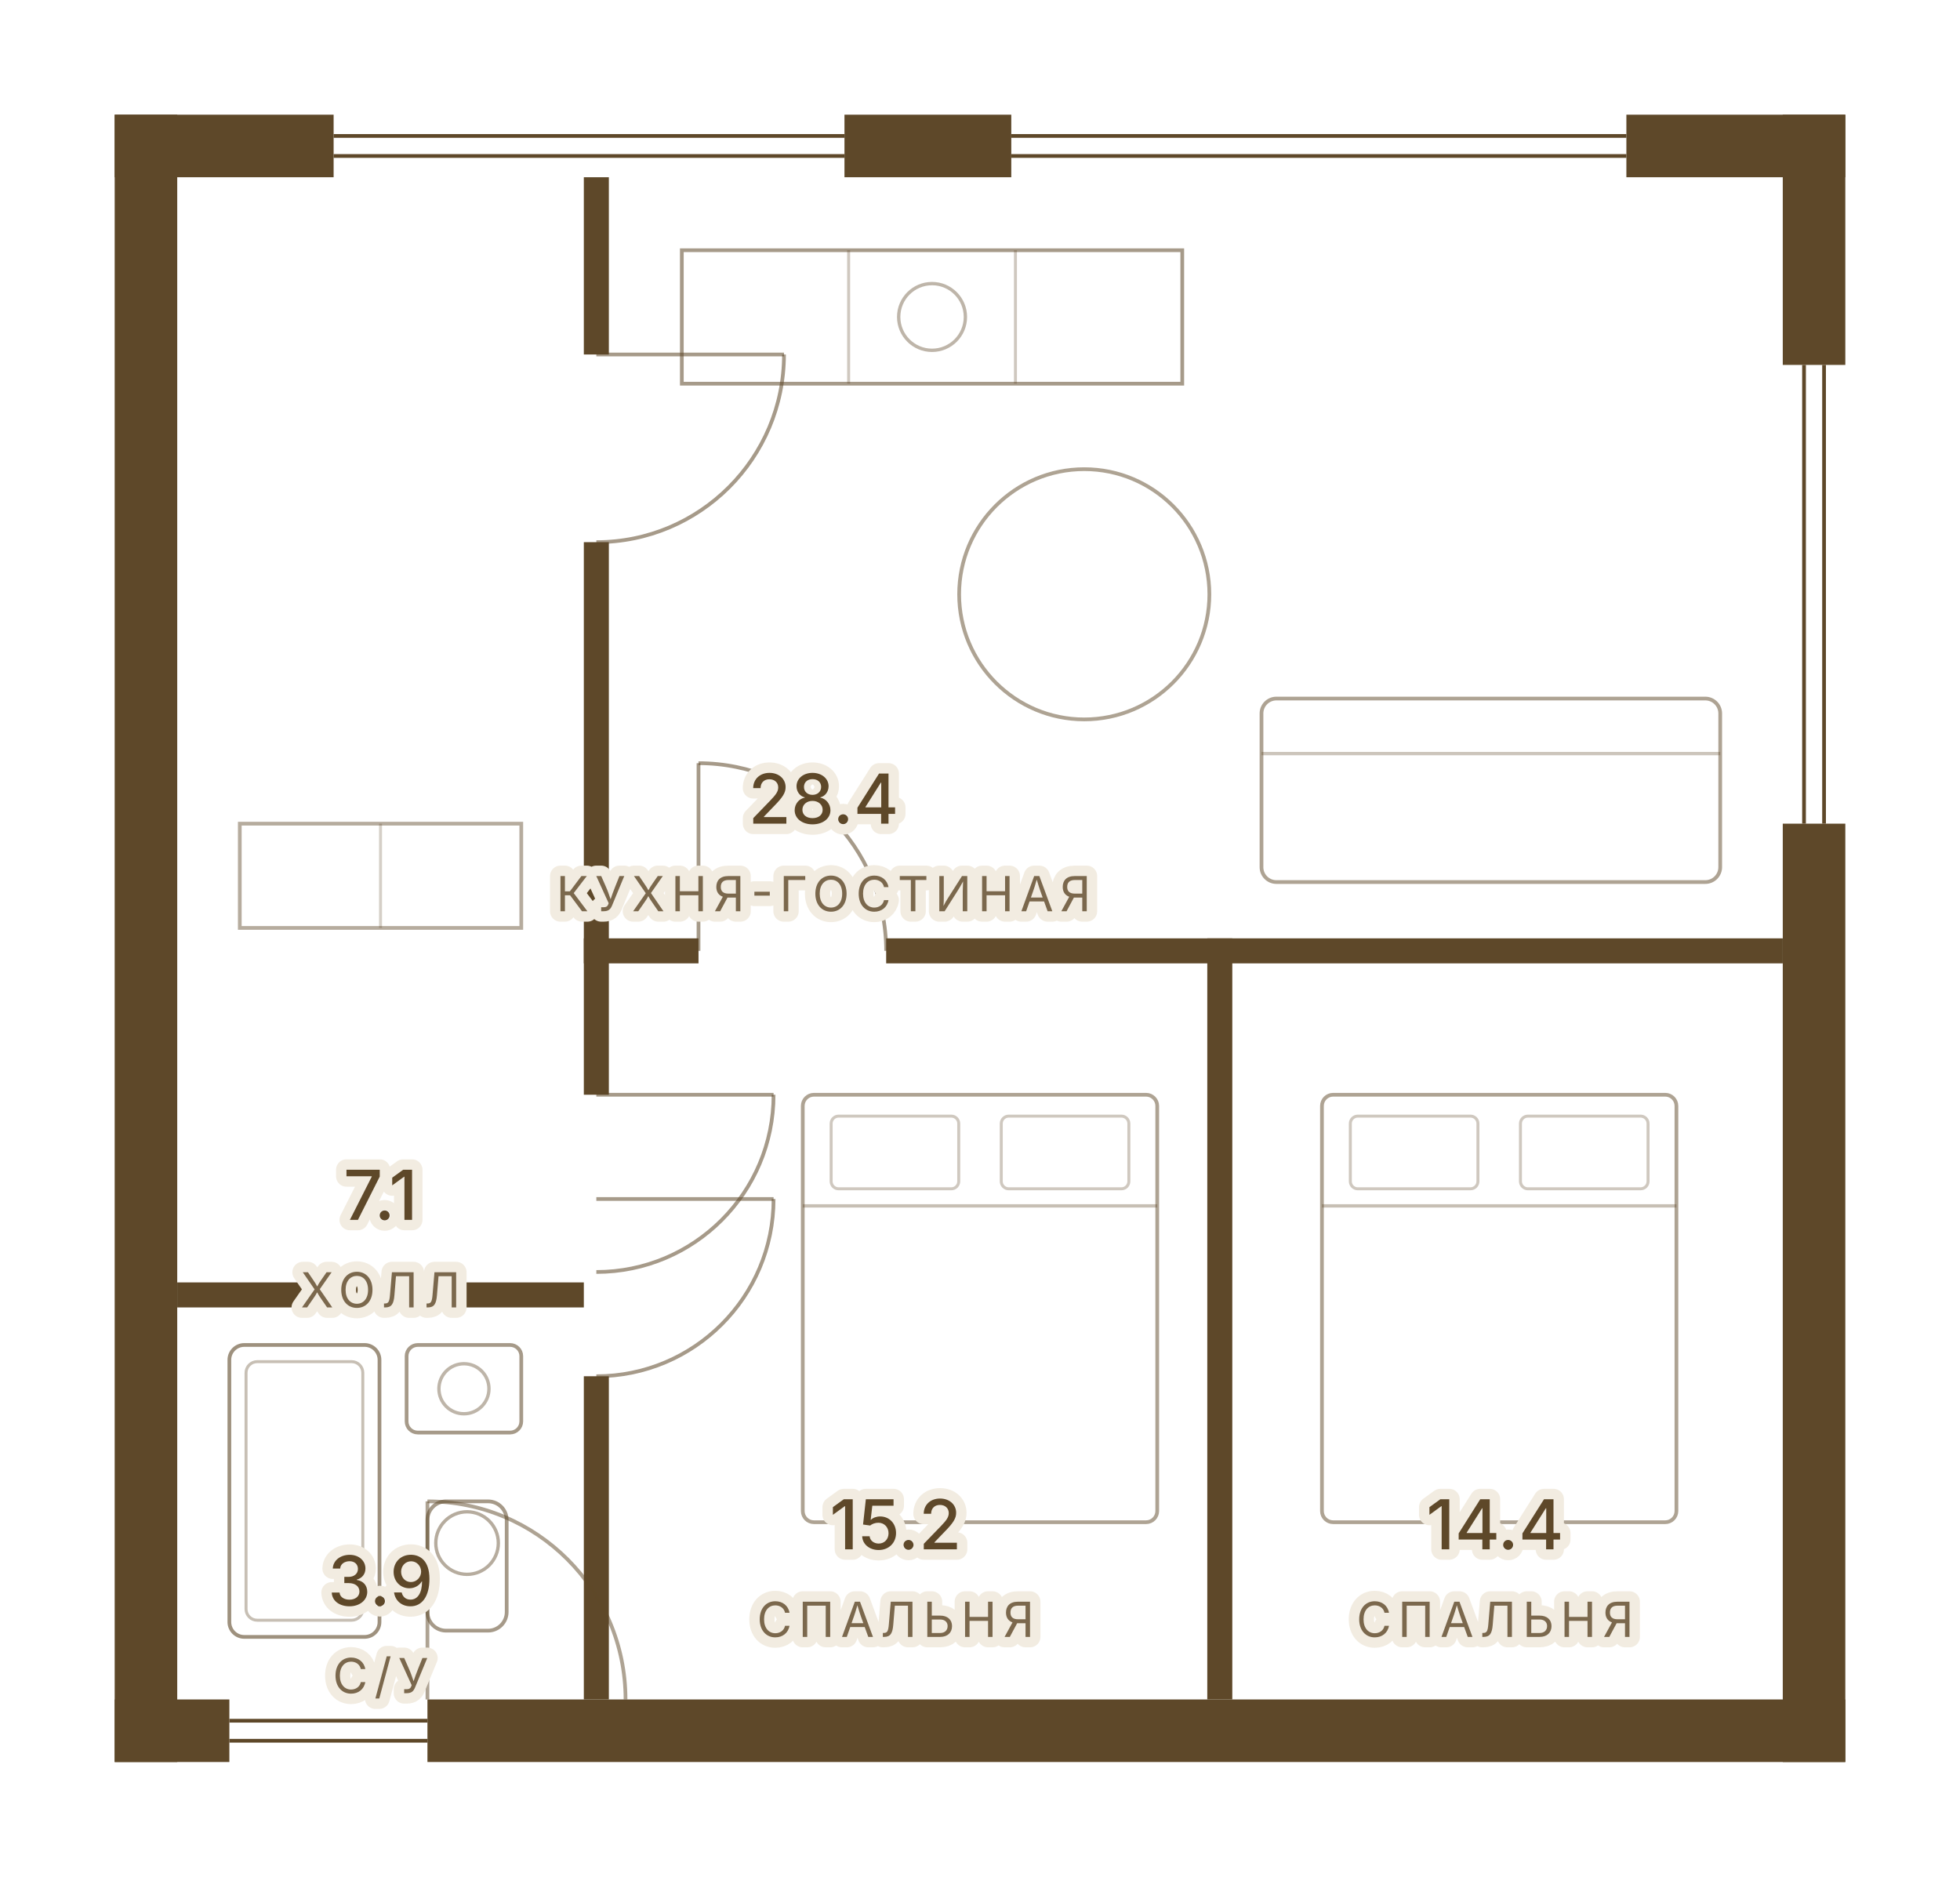
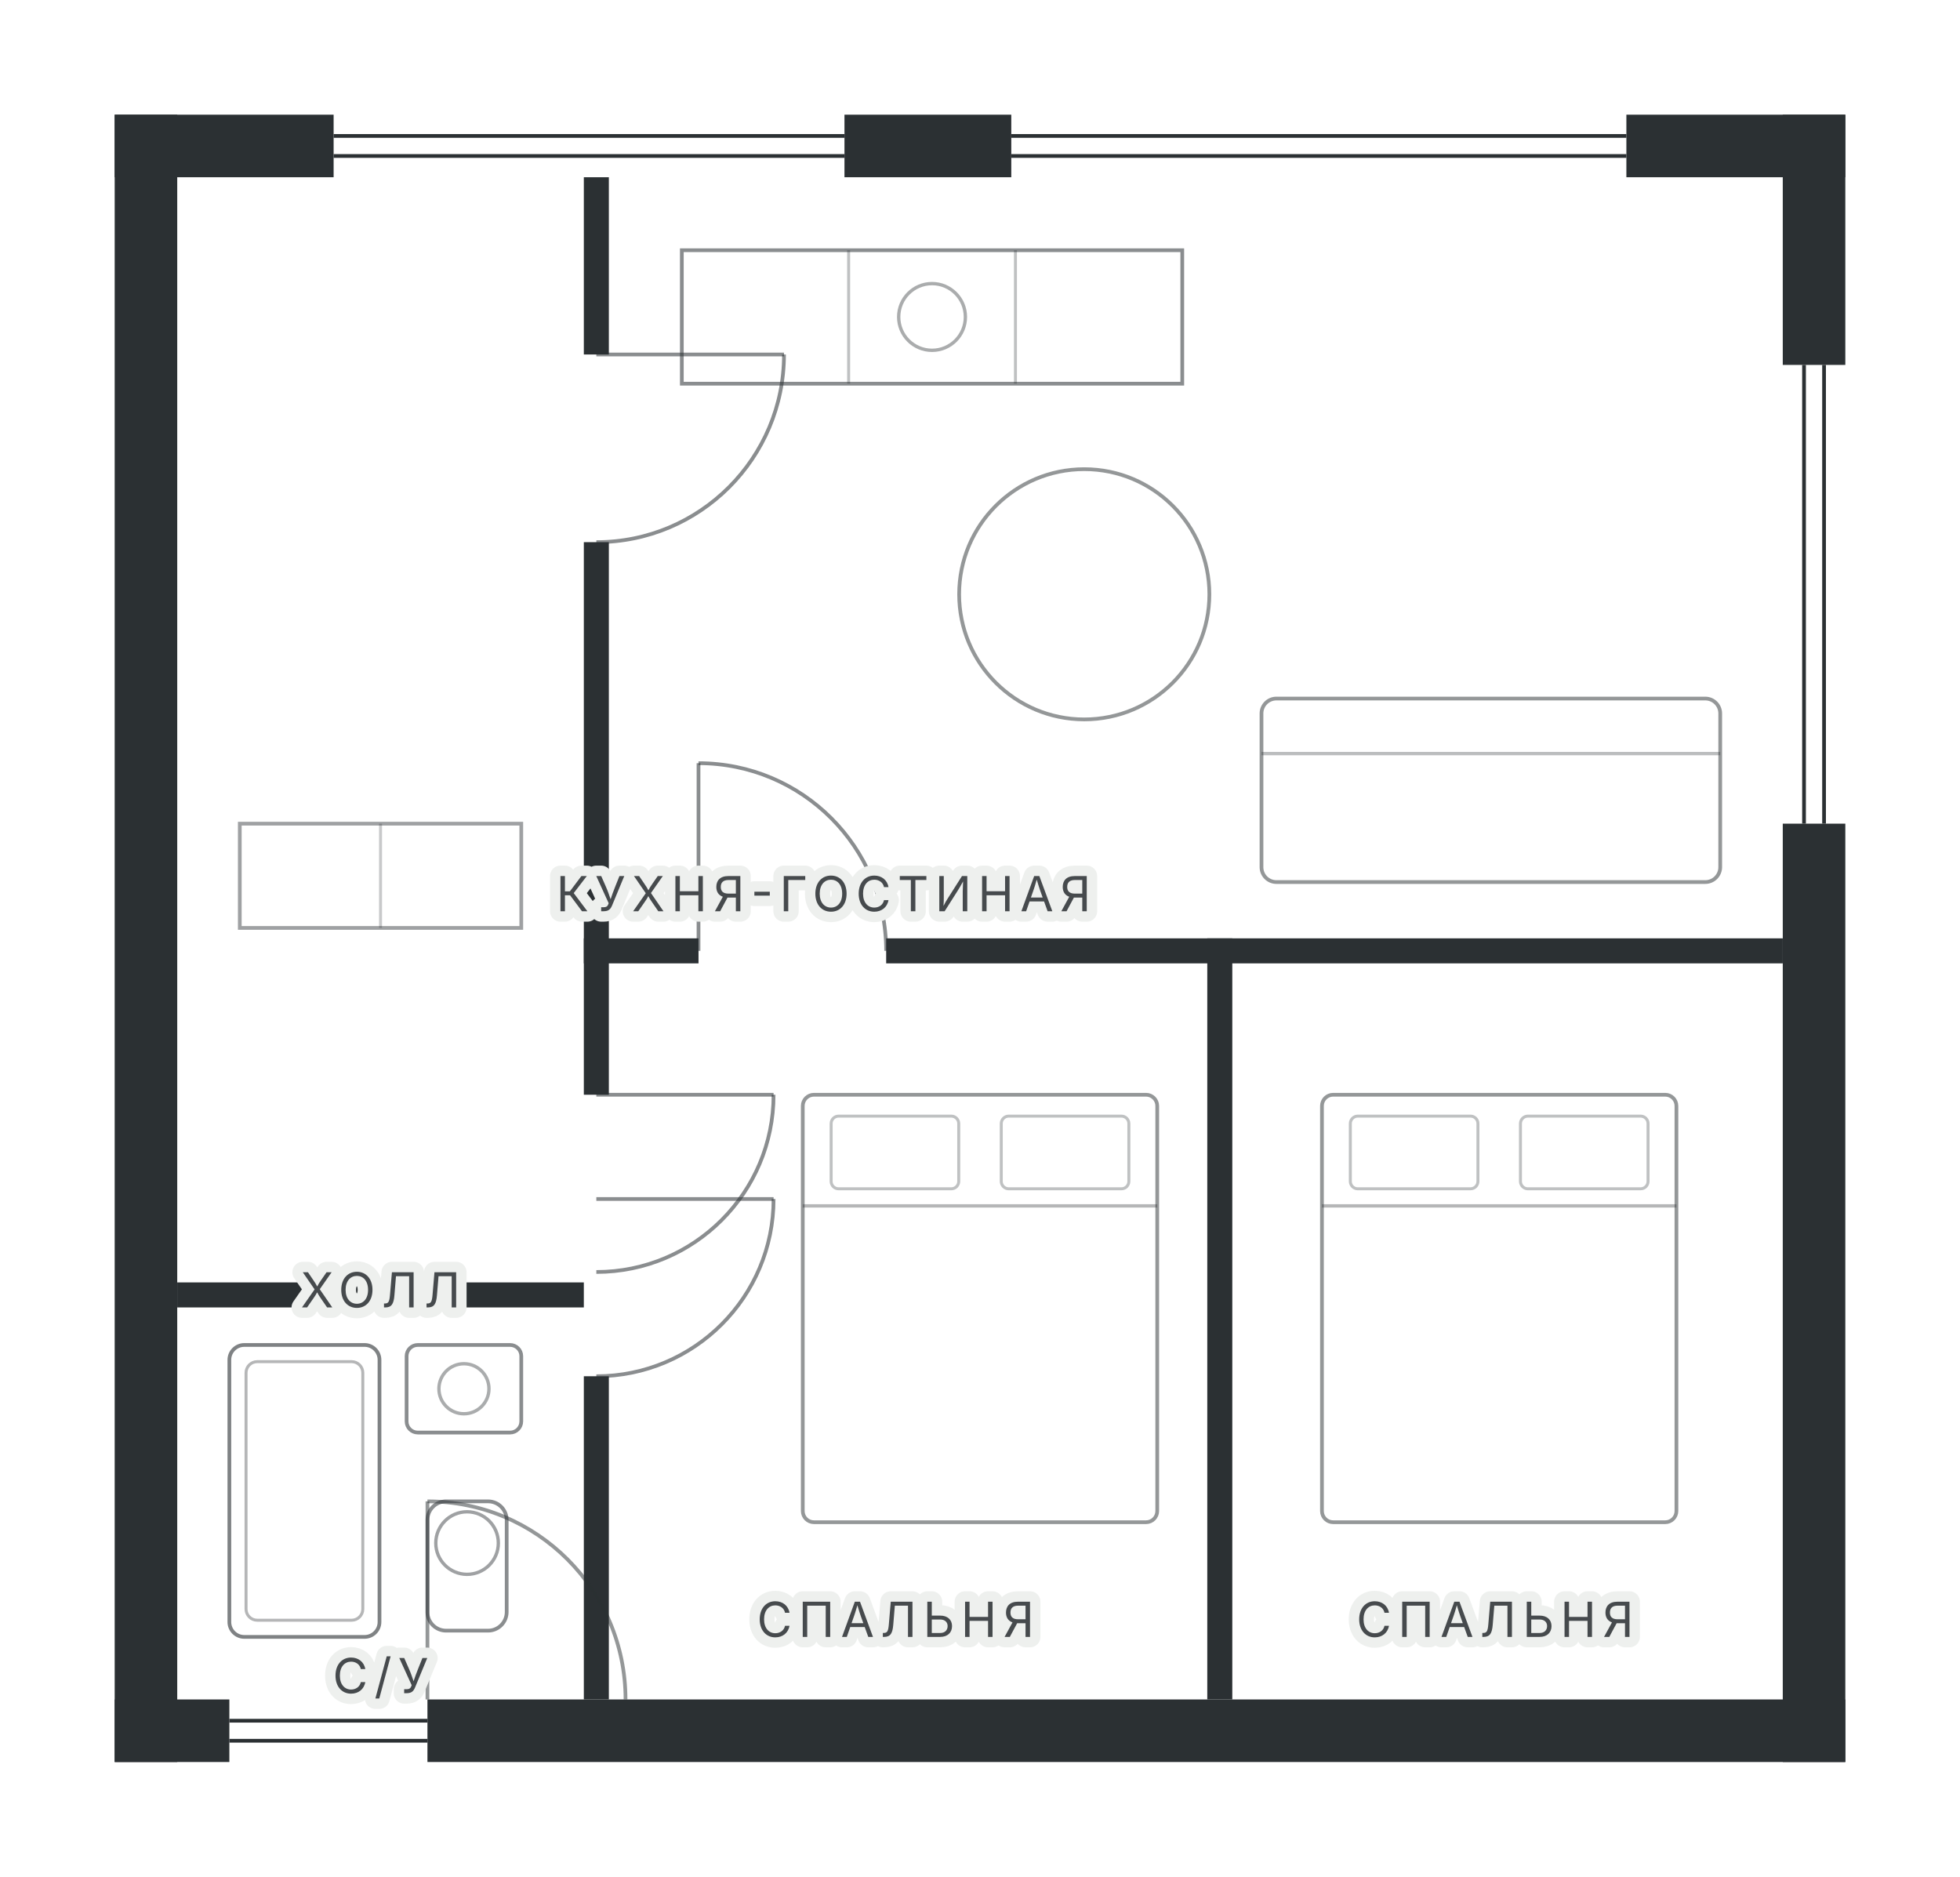
<svg xmlns="http://www.w3.org/2000/svg" viewBox="0 0 526.4 504.0" width="526.4" height="504.0" role="img" aria-label="Планировка">
  <g transform="translate(30.8,30.8)">
-     <rect x="0.0" y="0.0" width="58.8" height="16.8" fill="#5E4829" />
-     <rect x="196.0" y="0.0" width="44.8" height="16.8" fill="#5E4829" />
-     <rect x="406.0" y="0.0" width="58.8" height="16.8" fill="#5E4829" />
-     <rect x="0.0" y="425.6" width="30.8" height="16.8" fill="#5E4829" />
-     <rect x="84.0" y="425.6" width="380.8" height="16.8" fill="#5E4829" />
-     <rect x="0.0" y="0.0" width="16.8" height="442.4" fill="#5E4829" />
-     <rect x="448.0" y="0.0" width="16.8" height="67.2" fill="#5E4829" />
-     <rect x="448.0" y="190.4" width="16.8" height="252.0" fill="#5E4829" />
-     <line x1="58.8" y1="5.71" x2="196.0" y2="5.71" stroke="#5E4829" stroke-width="1" stroke-opacity="1.0" />
-     <line x1="58.8" y1="11.09" x2="196.0" y2="11.09" stroke="#5E4829" stroke-width="1" stroke-opacity="1.0" />
-     <line x1="240.8" y1="5.71" x2="406.0" y2="5.71" stroke="#5E4829" stroke-width="1" stroke-opacity="1.0" />
-     <line x1="240.8" y1="11.09" x2="406.0" y2="11.09" stroke="#5E4829" stroke-width="1" stroke-opacity="1.0" />
-     <line x1="453.71" y1="67.2" x2="453.71" y2="190.4" stroke="#5E4829" stroke-width="1" stroke-opacity="1.0" />
-     <line x1="459.09" y1="67.2" x2="459.09" y2="190.4" stroke="#5E4829" stroke-width="1" stroke-opacity="1.0" />
-     <line x1="30.8" y1="431.31" x2="84.0" y2="431.31" stroke="#5E4829" stroke-width="1" stroke-opacity="1.0" />
-     <line x1="30.8" y1="436.69" x2="84.0" y2="436.69" stroke="#5E4829" stroke-width="1" stroke-opacity="1.0" />
-     <rect x="126.0" y="16.8" width="6.72" height="47.6" fill="#5E4829" />
-     <rect x="126.0" y="114.8" width="6.72" height="148.4" fill="#5E4829" />
-     <rect x="126.0" y="338.8" width="6.72" height="86.8" fill="#5E4829" />
-     <path d="M179.76,64.4 A50.4,50.4 0 0 1 129.36,114.8" fill="none" stroke="#5E4829" stroke-width="1" stroke-opacity="0.55" />
-     <line x1="129.36" y1="64.4" x2="179.76" y2="64.4" stroke="#5E4829" stroke-width="1" stroke-opacity="0.55" />
-     <path d="M176.96,263.2 A47.6,47.6 0 0 1 129.36,310.8" fill="none" stroke="#5E4829" stroke-width="1" stroke-opacity="0.55" />
-     <line x1="129.36" y1="263.2" x2="176.96" y2="263.2" stroke="#5E4829" stroke-width="1" stroke-opacity="0.55" />
-     <path d="M176.96,291.2 A47.6,47.6 0 0 1 129.36,338.8" fill="none" stroke="#5E4829" stroke-width="1" stroke-opacity="0.55" />
-     <line x1="129.36" y1="291.2" x2="176.96" y2="291.2" stroke="#5E4829" stroke-width="1" stroke-opacity="0.55" />
-     <rect x="126.0" y="221.2" width="30.8" height="6.72" fill="#5E4829" />
-     <rect x="207.2" y="221.2" width="240.8" height="6.72" fill="#5E4829" />
-     <path d="M156.8,174.16 A50.4,50.4 0 0 1 207.2,224.56" fill="none" stroke="#5E4829" stroke-width="1" stroke-opacity="0.55" />
-     <line x1="156.8" y1="224.56" x2="156.8" y2="174.16" stroke="#5E4829" stroke-width="1" stroke-opacity="0.55" />
-     <rect x="16.8" y="313.6" width="109.2" height="6.72" fill="#5E4829" />
-     <rect x="293.44" y="221.2" width="6.72" height="204.4" fill="#5E4829" />
-     <path d="M84.0,372.4 A53.2,53.2 0 0 1 137.2,425.6" fill="none" stroke="#5E4829" stroke-width="1" stroke-opacity="0.5" />
-     <line x1="84.0" y1="425.6" x2="84.0" y2="372.4" stroke="#5E4829" stroke-width="1" stroke-opacity="0.5" />
-     <rect x="152.32" y="36.4" width="134.4" height="35.84" rx="0" fill="none" stroke="#5E4829" stroke-width="1" stroke-opacity="0.55" />
-     <line x1="197.12" y1="36.4" x2="197.12" y2="72.24" stroke="#5E4829" stroke-width="0.8" stroke-opacity="0.3" />
-     <line x1="241.92" y1="36.4" x2="241.92" y2="72.24" stroke="#5E4829" stroke-width="0.8" stroke-opacity="0.3" />
-     <circle cx="219.52" cy="54.32" r="8.96" fill="none" stroke="#5E4829" stroke-width="0.9" stroke-opacity="0.4" />
-     <circle cx="260.4" cy="128.8" r="33.6" fill="none" stroke="#5E4829" stroke-width="1" stroke-opacity="0.5" />
-     <rect x="308.0" y="156.8" width="123.2" height="49.28" rx="4" fill="none" stroke="#5E4829" stroke-width="1" stroke-opacity="0.5" />
-     <line x1="308.0" y1="171.58" x2="431.2" y2="171.58" stroke="#5E4829" stroke-width="0.9" stroke-opacity="0.32" />
-     <rect x="184.8" y="263.2" width="95.2" height="114.8" rx="3" fill="none" stroke="#5E4829" stroke-width="1" stroke-opacity="0.5" />
-     <line x1="184.8" y1="293.05" x2="280.0" y2="293.05" stroke="#5E4829" stroke-width="0.9" stroke-opacity="0.35" />
-     <rect x="192.42" y="268.94" width="34.27" height="19.52" rx="2" fill="none" stroke="#5E4829" stroke-width="0.8" stroke-opacity="0.3" />
-     <rect x="238.11" y="268.94" width="34.27" height="19.52" rx="2" fill="none" stroke="#5E4829" stroke-width="0.8" stroke-opacity="0.3" />
-     <rect x="324.24" y="263.2" width="95.2" height="114.8" rx="3" fill="none" stroke="#5E4829" stroke-width="1" stroke-opacity="0.5" />
-     <line x1="324.24" y1="293.05" x2="419.44" y2="293.05" stroke="#5E4829" stroke-width="0.9" stroke-opacity="0.35" />
-     <rect x="331.86" y="268.94" width="34.27" height="19.52" rx="2" fill="none" stroke="#5E4829" stroke-width="0.8" stroke-opacity="0.3" />
-     <rect x="377.55" y="268.94" width="34.27" height="19.52" rx="2" fill="none" stroke="#5E4829" stroke-width="0.8" stroke-opacity="0.3" />
-     <rect x="33.6" y="190.4" width="75.6" height="28.0" rx="0" fill="none" stroke="#5E4829" stroke-width="1" stroke-opacity="0.45" />
-     <line x1="71.4" y1="190.4" x2="71.4" y2="218.4" stroke="#5E4829" stroke-width="0.8" stroke-opacity="0.26" />
-     <rect x="30.8" y="330.4" width="40.32" height="78.4" rx="4" fill="none" stroke="#5E4829" stroke-width="1" stroke-opacity="0.6" />
-     <rect x="35.28" y="334.88" width="31.36" height="69.44" rx="3" fill="none" stroke="#5E4829" stroke-width="0.8" stroke-opacity="0.35" />
-     <rect x="84.0" y="372.4" width="21.28" height="34.72" rx="5" fill="none" stroke="#5E4829" stroke-width="1" stroke-opacity="0.55" />
-     <circle cx="94.64" cy="383.6" r="8.4" fill="none" stroke="#5E4829" stroke-width="0.9" stroke-opacity="0.45" />
-     <rect x="78.4" y="330.4" width="30.8" height="23.52" rx="3" fill="none" stroke="#5E4829" stroke-width="1" stroke-opacity="0.55" />
-     <circle cx="93.8" cy="342.16" r="6.72" fill="none" stroke="#5E4829" stroke-width="0.9" stroke-opacity="0.4" />
-     <text x="190.4" y="190.4" text-anchor="middle" stroke="#F2ECE1" stroke-width="5.6" paint-order="stroke" stroke-linejoin="round" font-family="Manrope,Inter,sans-serif" font-size="18.5" font-weight="500" fill="#5E4829" fill-opacity="1">28.4</text>
-     <text x="190.4" y="213.92" text-anchor="middle" stroke="#F2ECE1" stroke-width="5.6" paint-order="stroke" stroke-linejoin="round" font-family="Manrope,Inter,sans-serif" font-size="13" letter-spacing="1.7" fill="#5E4829" fill-opacity=".8">КУХНЯ-ГОСТИНАЯ</text>
-     <text x="209.72" y="385.28" text-anchor="middle" stroke="#F2ECE1" stroke-width="5.6" paint-order="stroke" stroke-linejoin="round" font-family="Manrope,Inter,sans-serif" font-size="18.5" font-weight="500" fill="#5E4829" fill-opacity="1">15.2</text>
-     <text x="209.72" y="408.8" text-anchor="middle" stroke="#F2ECE1" stroke-width="5.6" paint-order="stroke" stroke-linejoin="round" font-family="Manrope,Inter,sans-serif" font-size="13" letter-spacing="1.7" fill="#5E4829" fill-opacity=".8">СПАЛЬНЯ</text>
-     <text x="370.72" y="385.28" text-anchor="middle" stroke="#F2ECE1" stroke-width="5.6" paint-order="stroke" stroke-linejoin="round" font-family="Manrope,Inter,sans-serif" font-size="18.5" font-weight="500" fill="#5E4829" fill-opacity="1">14.4</text>
-     <text x="370.72" y="408.8" text-anchor="middle" stroke="#F2ECE1" stroke-width="5.6" paint-order="stroke" stroke-linejoin="round" font-family="Manrope,Inter,sans-serif" font-size="13" letter-spacing="1.7" fill="#5E4829" fill-opacity=".8">СПАЛЬНЯ</text>
-     <text x="71.4" y="296.8" text-anchor="middle" stroke="#F2ECE1" stroke-width="5.6" paint-order="stroke" stroke-linejoin="round" font-family="Manrope,Inter,sans-serif" font-size="18.5" font-weight="500" fill="#5E4829" fill-opacity="1">7.1</text>
-     <text x="71.4" y="320.32" text-anchor="middle" stroke="#F2ECE1" stroke-width="5.6" paint-order="stroke" stroke-linejoin="round" font-family="Manrope,Inter,sans-serif" font-size="13" letter-spacing="1.7" fill="#5E4829" fill-opacity=".8">ХОЛЛ</text>
-     <text x="71.4" y="400.4" text-anchor="middle" stroke="#F2ECE1" stroke-width="5.6" paint-order="stroke" stroke-linejoin="round" font-family="Manrope,Inter,sans-serif" font-size="18.5" font-weight="500" fill="#5E4829" fill-opacity="1">3.9</text>
-     <text x="71.4" y="423.92" text-anchor="middle" stroke="#F2ECE1" stroke-width="5.6" paint-order="stroke" stroke-linejoin="round" font-family="Manrope,Inter,sans-serif" font-size="13" letter-spacing="1.7" fill="#5E4829" fill-opacity=".8">С/У</text>
+     <rect x="0.0" y="0.0" width="58.8" height="16.8" fill="#2B3033" />
+     <rect x="196.0" y="0.0" width="44.8" height="16.8" fill="#2B3033" />
+     <rect x="406.0" y="0.0" width="58.8" height="16.8" fill="#2B3033" />
+     <rect x="0.0" y="425.6" width="30.8" height="16.8" fill="#2B3033" />
+     <rect x="84.0" y="425.6" width="380.8" height="16.8" fill="#2B3033" />
+     <rect x="0.0" y="0.0" width="16.8" height="442.4" fill="#2B3033" />
+     <rect x="448.0" y="0.0" width="16.8" height="67.2" fill="#2B3033" />
+     <rect x="448.0" y="190.4" width="16.8" height="252.0" fill="#2B3033" />
+     <line x1="58.8" y1="5.71" x2="196.0" y2="5.71" stroke="#2B3033" stroke-width="1" stroke-opacity="1.0" />
+     <line x1="58.8" y1="11.09" x2="196.0" y2="11.09" stroke="#2B3033" stroke-width="1" stroke-opacity="1.0" />
+     <line x1="240.8" y1="5.71" x2="406.0" y2="5.71" stroke="#2B3033" stroke-width="1" stroke-opacity="1.0" />
+     <line x1="240.8" y1="11.09" x2="406.0" y2="11.09" stroke="#2B3033" stroke-width="1" stroke-opacity="1.0" />
+     <line x1="453.71" y1="67.2" x2="453.71" y2="190.4" stroke="#2B3033" stroke-width="1" stroke-opacity="1.0" />
+     <line x1="459.09" y1="67.2" x2="459.09" y2="190.4" stroke="#2B3033" stroke-width="1" stroke-opacity="1.0" />
+     <line x1="30.8" y1="431.31" x2="84.0" y2="431.31" stroke="#2B3033" stroke-width="1" stroke-opacity="1.0" />
+     <line x1="30.8" y1="436.69" x2="84.0" y2="436.69" stroke="#2B3033" stroke-width="1" stroke-opacity="1.0" />
+     <rect x="126.0" y="16.8" width="6.72" height="47.6" fill="#2B3033" />
+     <rect x="126.0" y="114.8" width="6.72" height="148.4" fill="#2B3033" />
+     <rect x="126.0" y="338.8" width="6.72" height="86.8" fill="#2B3033" />
+     <path d="M179.76,64.4 A50.4,50.4 0 0 1 129.36,114.8" fill="none" stroke="#2B3033" stroke-width="1" stroke-opacity="0.55" />
+     <line x1="129.36" y1="64.4" x2="179.76" y2="64.4" stroke="#2B3033" stroke-width="1" stroke-opacity="0.55" />
+     <path d="M176.96,263.2 A47.6,47.6 0 0 1 129.36,310.8" fill="none" stroke="#2B3033" stroke-width="1" stroke-opacity="0.55" />
+     <line x1="129.36" y1="263.2" x2="176.96" y2="263.2" stroke="#2B3033" stroke-width="1" stroke-opacity="0.55" />
+     <path d="M176.96,291.2 A47.6,47.6 0 0 1 129.36,338.8" fill="none" stroke="#2B3033" stroke-width="1" stroke-opacity="0.55" />
+     <line x1="129.36" y1="291.2" x2="176.96" y2="291.2" stroke="#2B3033" stroke-width="1" stroke-opacity="0.55" />
+     <rect x="126.0" y="221.2" width="30.8" height="6.72" fill="#2B3033" />
+     <rect x="207.2" y="221.2" width="240.8" height="6.72" fill="#2B3033" />
+     <path d="M156.8,174.16 A50.4,50.4 0 0 1 207.2,224.56" fill="none" stroke="#2B3033" stroke-width="1" stroke-opacity="0.55" />
+     <line x1="156.8" y1="224.56" x2="156.8" y2="174.16" stroke="#2B3033" stroke-width="1" stroke-opacity="0.55" />
+     <rect x="16.8" y="313.6" width="109.2" height="6.72" fill="#2B3033" />
+     <rect x="293.44" y="221.2" width="6.72" height="204.4" fill="#2B3033" />
+     <path d="M84.0,372.4 A53.2,53.2 0 0 1 137.2,425.6" fill="none" stroke="#2B3033" stroke-width="1" stroke-opacity="0.5" />
+     <line x1="84.0" y1="425.6" x2="84.0" y2="372.4" stroke="#2B3033" stroke-width="1" stroke-opacity="0.5" />
+     <rect x="152.32" y="36.4" width="134.4" height="35.84" rx="0" fill="none" stroke="#2B3033" stroke-width="1" stroke-opacity="0.55" />
+     <line x1="197.12" y1="36.4" x2="197.12" y2="72.24" stroke="#2B3033" stroke-width="0.8" stroke-opacity="0.3" />
+     <line x1="241.92" y1="36.4" x2="241.92" y2="72.24" stroke="#2B3033" stroke-width="0.8" stroke-opacity="0.3" />
+     <circle cx="219.52" cy="54.32" r="8.96" fill="none" stroke="#2B3033" stroke-width="0.9" stroke-opacity="0.4" />
+     <circle cx="260.4" cy="128.8" r="33.6" fill="none" stroke="#2B3033" stroke-width="1" stroke-opacity="0.5" />
+     <rect x="308.0" y="156.8" width="123.2" height="49.28" rx="4" fill="none" stroke="#2B3033" stroke-width="1" stroke-opacity="0.5" />
+     <line x1="308.0" y1="171.58" x2="431.2" y2="171.58" stroke="#2B3033" stroke-width="0.9" stroke-opacity="0.32" />
+     <rect x="184.8" y="263.2" width="95.2" height="114.8" rx="3" fill="none" stroke="#2B3033" stroke-width="1" stroke-opacity="0.5" />
+     <line x1="184.8" y1="293.05" x2="280.0" y2="293.05" stroke="#2B3033" stroke-width="0.9" stroke-opacity="0.35" />
+     <rect x="192.42" y="268.94" width="34.27" height="19.52" rx="2" fill="none" stroke="#2B3033" stroke-width="0.8" stroke-opacity="0.3" />
+     <rect x="238.11" y="268.94" width="34.27" height="19.52" rx="2" fill="none" stroke="#2B3033" stroke-width="0.8" stroke-opacity="0.3" />
+     <rect x="324.24" y="263.2" width="95.2" height="114.8" rx="3" fill="none" stroke="#2B3033" stroke-width="1" stroke-opacity="0.5" />
+     <line x1="324.24" y1="293.05" x2="419.44" y2="293.05" stroke="#2B3033" stroke-width="0.9" stroke-opacity="0.35" />
+     <rect x="331.86" y="268.94" width="34.27" height="19.52" rx="2" fill="none" stroke="#2B3033" stroke-width="0.8" stroke-opacity="0.3" />
+     <rect x="377.55" y="268.94" width="34.27" height="19.52" rx="2" fill="none" stroke="#2B3033" stroke-width="0.8" stroke-opacity="0.3" />
+     <rect x="33.6" y="190.4" width="75.6" height="28.0" rx="0" fill="none" stroke="#2B3033" stroke-width="1" stroke-opacity="0.45" />
+     <line x1="71.4" y1="190.4" x2="71.4" y2="218.4" stroke="#2B3033" stroke-width="0.8" stroke-opacity="0.26" />
+     <rect x="30.8" y="330.4" width="40.32" height="78.4" rx="4" fill="none" stroke="#2B3033" stroke-width="1" stroke-opacity="0.6" />
+     <rect x="35.28" y="334.88" width="31.36" height="69.44" rx="3" fill="none" stroke="#2B3033" stroke-width="0.8" stroke-opacity="0.35" />
+     <rect x="84.0" y="372.4" width="21.28" height="34.72" rx="5" fill="none" stroke="#2B3033" stroke-width="1" stroke-opacity="0.55" />
+     <circle cx="94.64" cy="383.6" r="8.4" fill="none" stroke="#2B3033" stroke-width="0.9" stroke-opacity="0.45" />
+     <rect x="78.4" y="330.4" width="30.8" height="23.52" rx="3" fill="none" stroke="#2B3033" stroke-width="1" stroke-opacity="0.55" />
+     <circle cx="93.8" cy="342.16" r="6.72" fill="none" stroke="#2B3033" stroke-width="0.9" stroke-opacity="0.4" />
+     <text x="190.4" y="213.92" text-anchor="middle" stroke="#EEF0EE" stroke-width="5.6" paint-order="stroke" stroke-linejoin="round" font-family="Manrope,Inter,sans-serif" font-size="13" letter-spacing="1.7" fill="#2B3033" fill-opacity=".86">КУХНЯ-ГОСТИНАЯ</text>
+     <text x="209.72" y="408.8" text-anchor="middle" stroke="#EEF0EE" stroke-width="5.6" paint-order="stroke" stroke-linejoin="round" font-family="Manrope,Inter,sans-serif" font-size="13" letter-spacing="1.7" fill="#2B3033" fill-opacity=".86">СПАЛЬНЯ</text>
+     <text x="370.72" y="408.8" text-anchor="middle" stroke="#EEF0EE" stroke-width="5.6" paint-order="stroke" stroke-linejoin="round" font-family="Manrope,Inter,sans-serif" font-size="13" letter-spacing="1.7" fill="#2B3033" fill-opacity=".86">СПАЛЬНЯ</text>
+     <text x="71.4" y="320.32" text-anchor="middle" stroke="#EEF0EE" stroke-width="5.6" paint-order="stroke" stroke-linejoin="round" font-family="Manrope,Inter,sans-serif" font-size="13" letter-spacing="1.7" fill="#2B3033" fill-opacity=".86">ХОЛЛ</text>
+     <text x="71.4" y="423.92" text-anchor="middle" stroke="#EEF0EE" stroke-width="5.6" paint-order="stroke" stroke-linejoin="round" font-family="Manrope,Inter,sans-serif" font-size="13" letter-spacing="1.7" fill="#2B3033" fill-opacity=".86">С/У</text>
  </g>
</svg>
